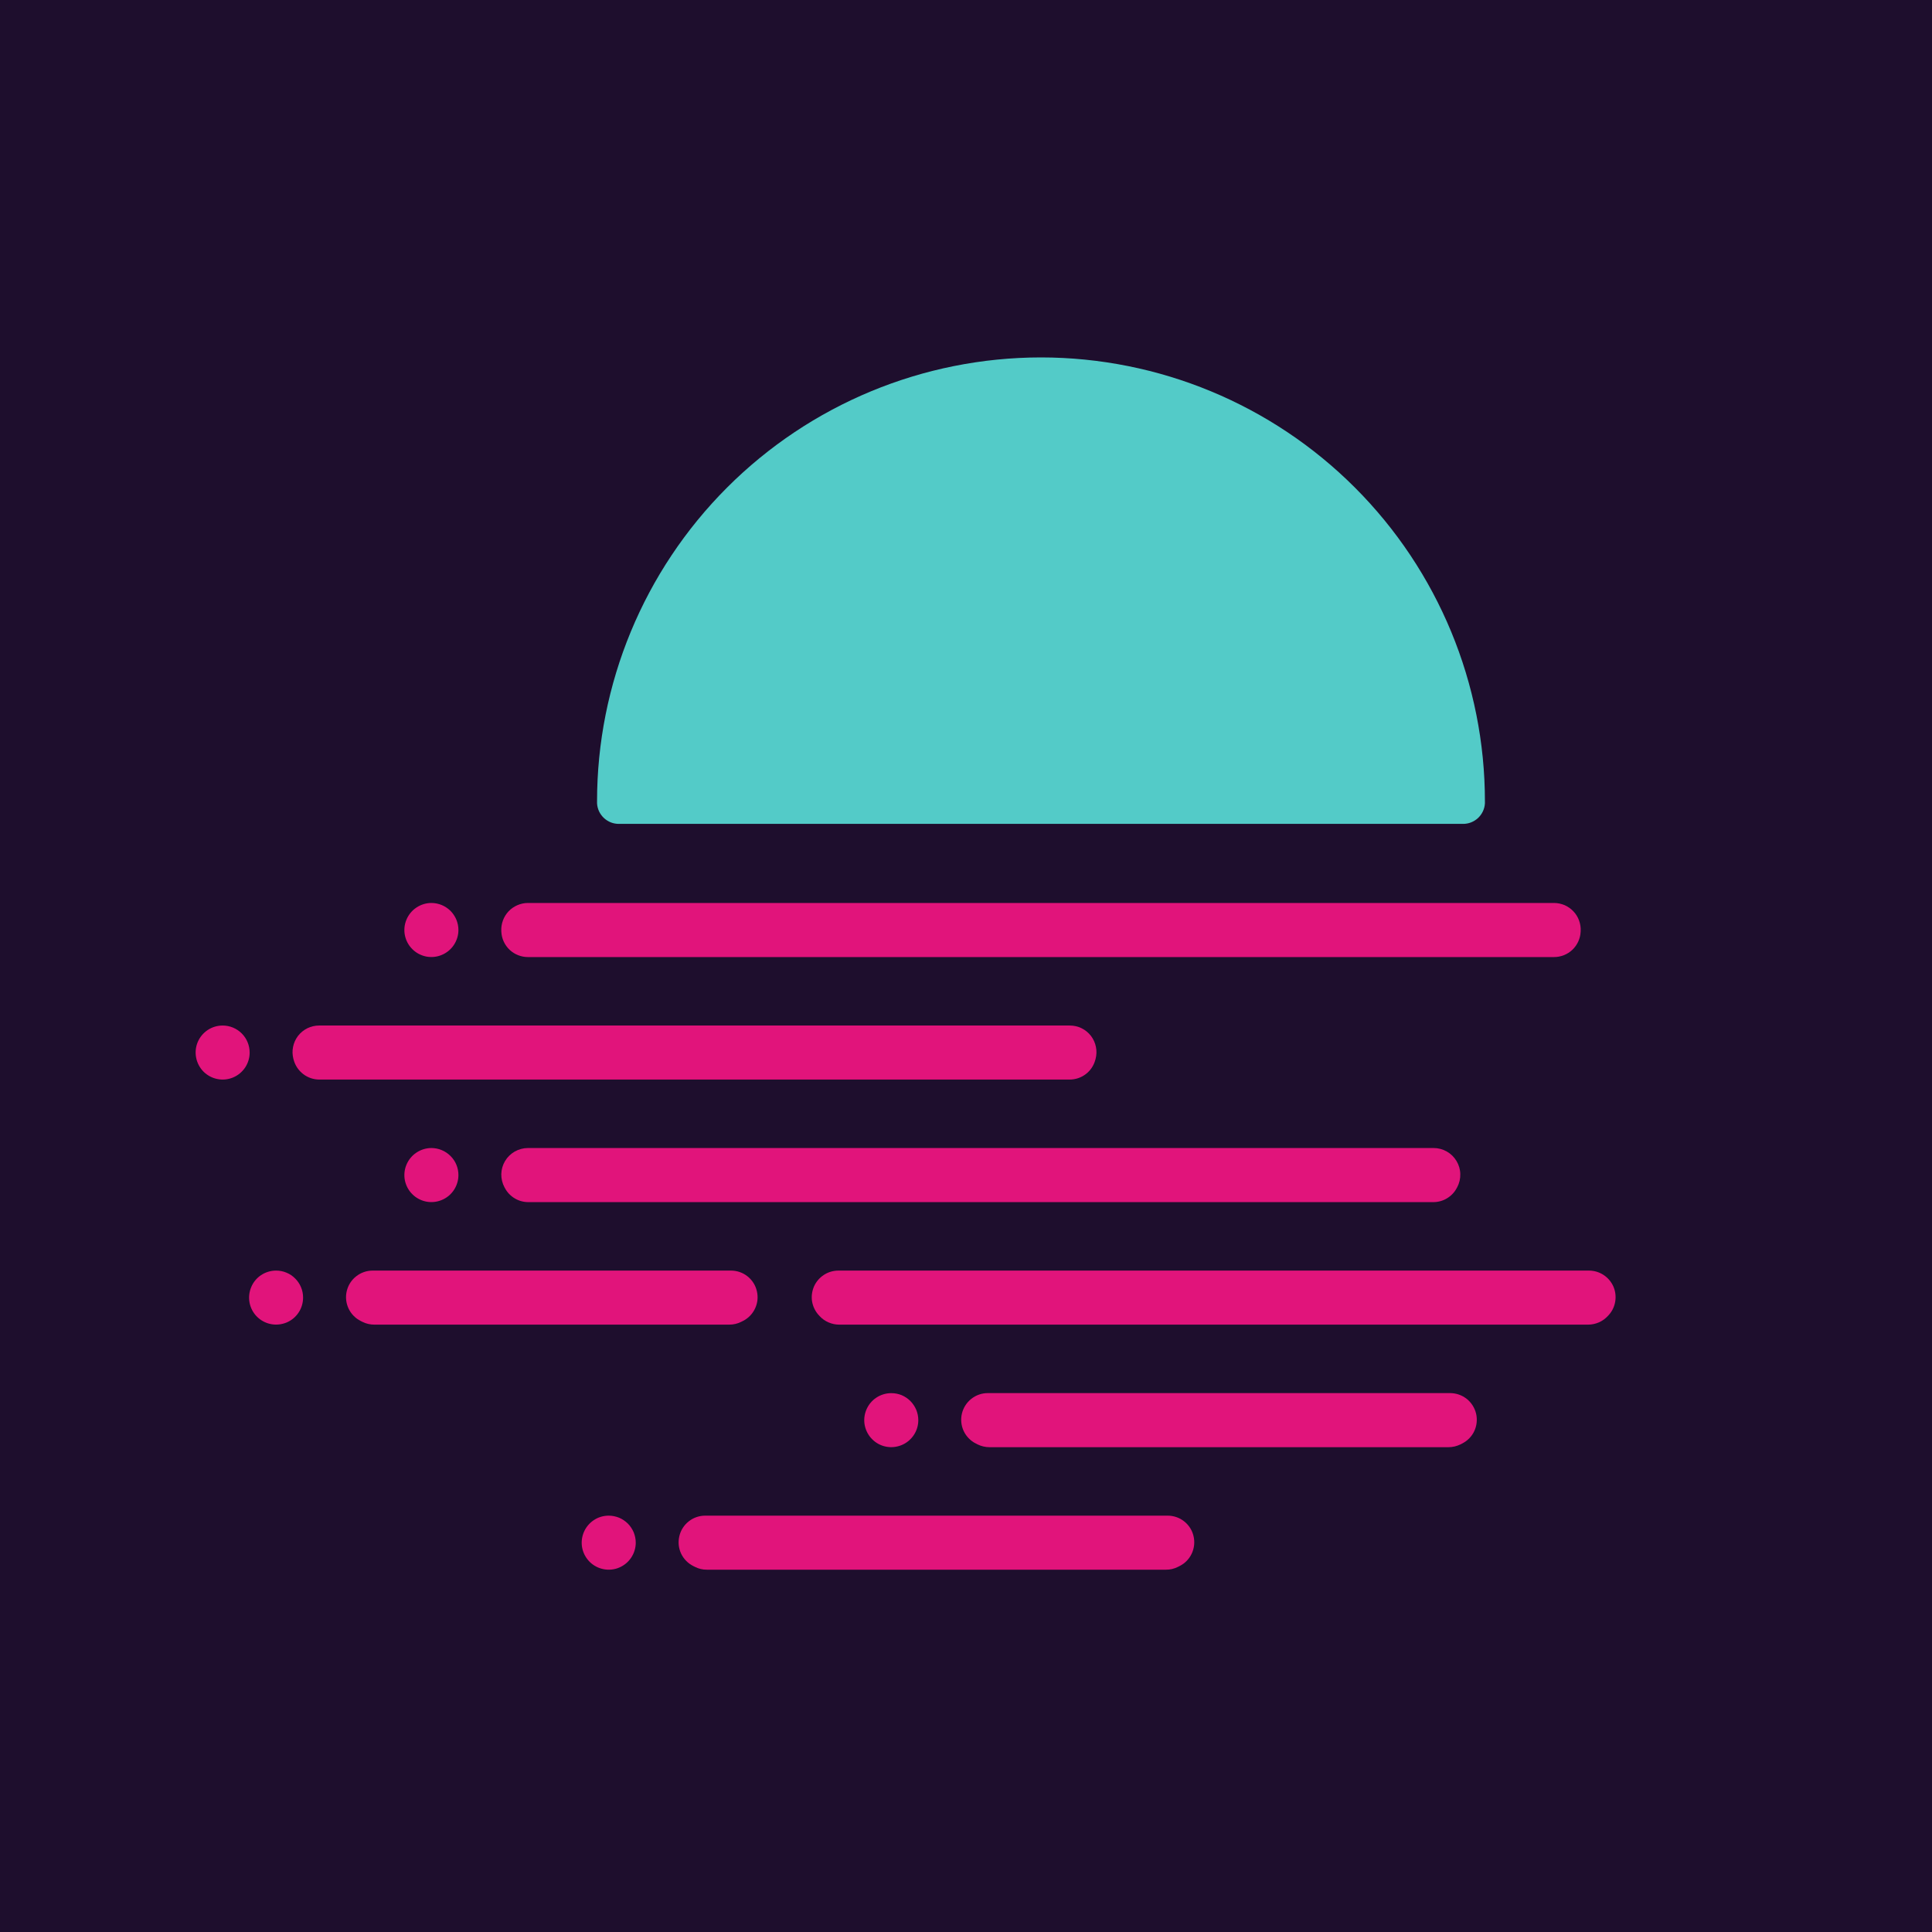
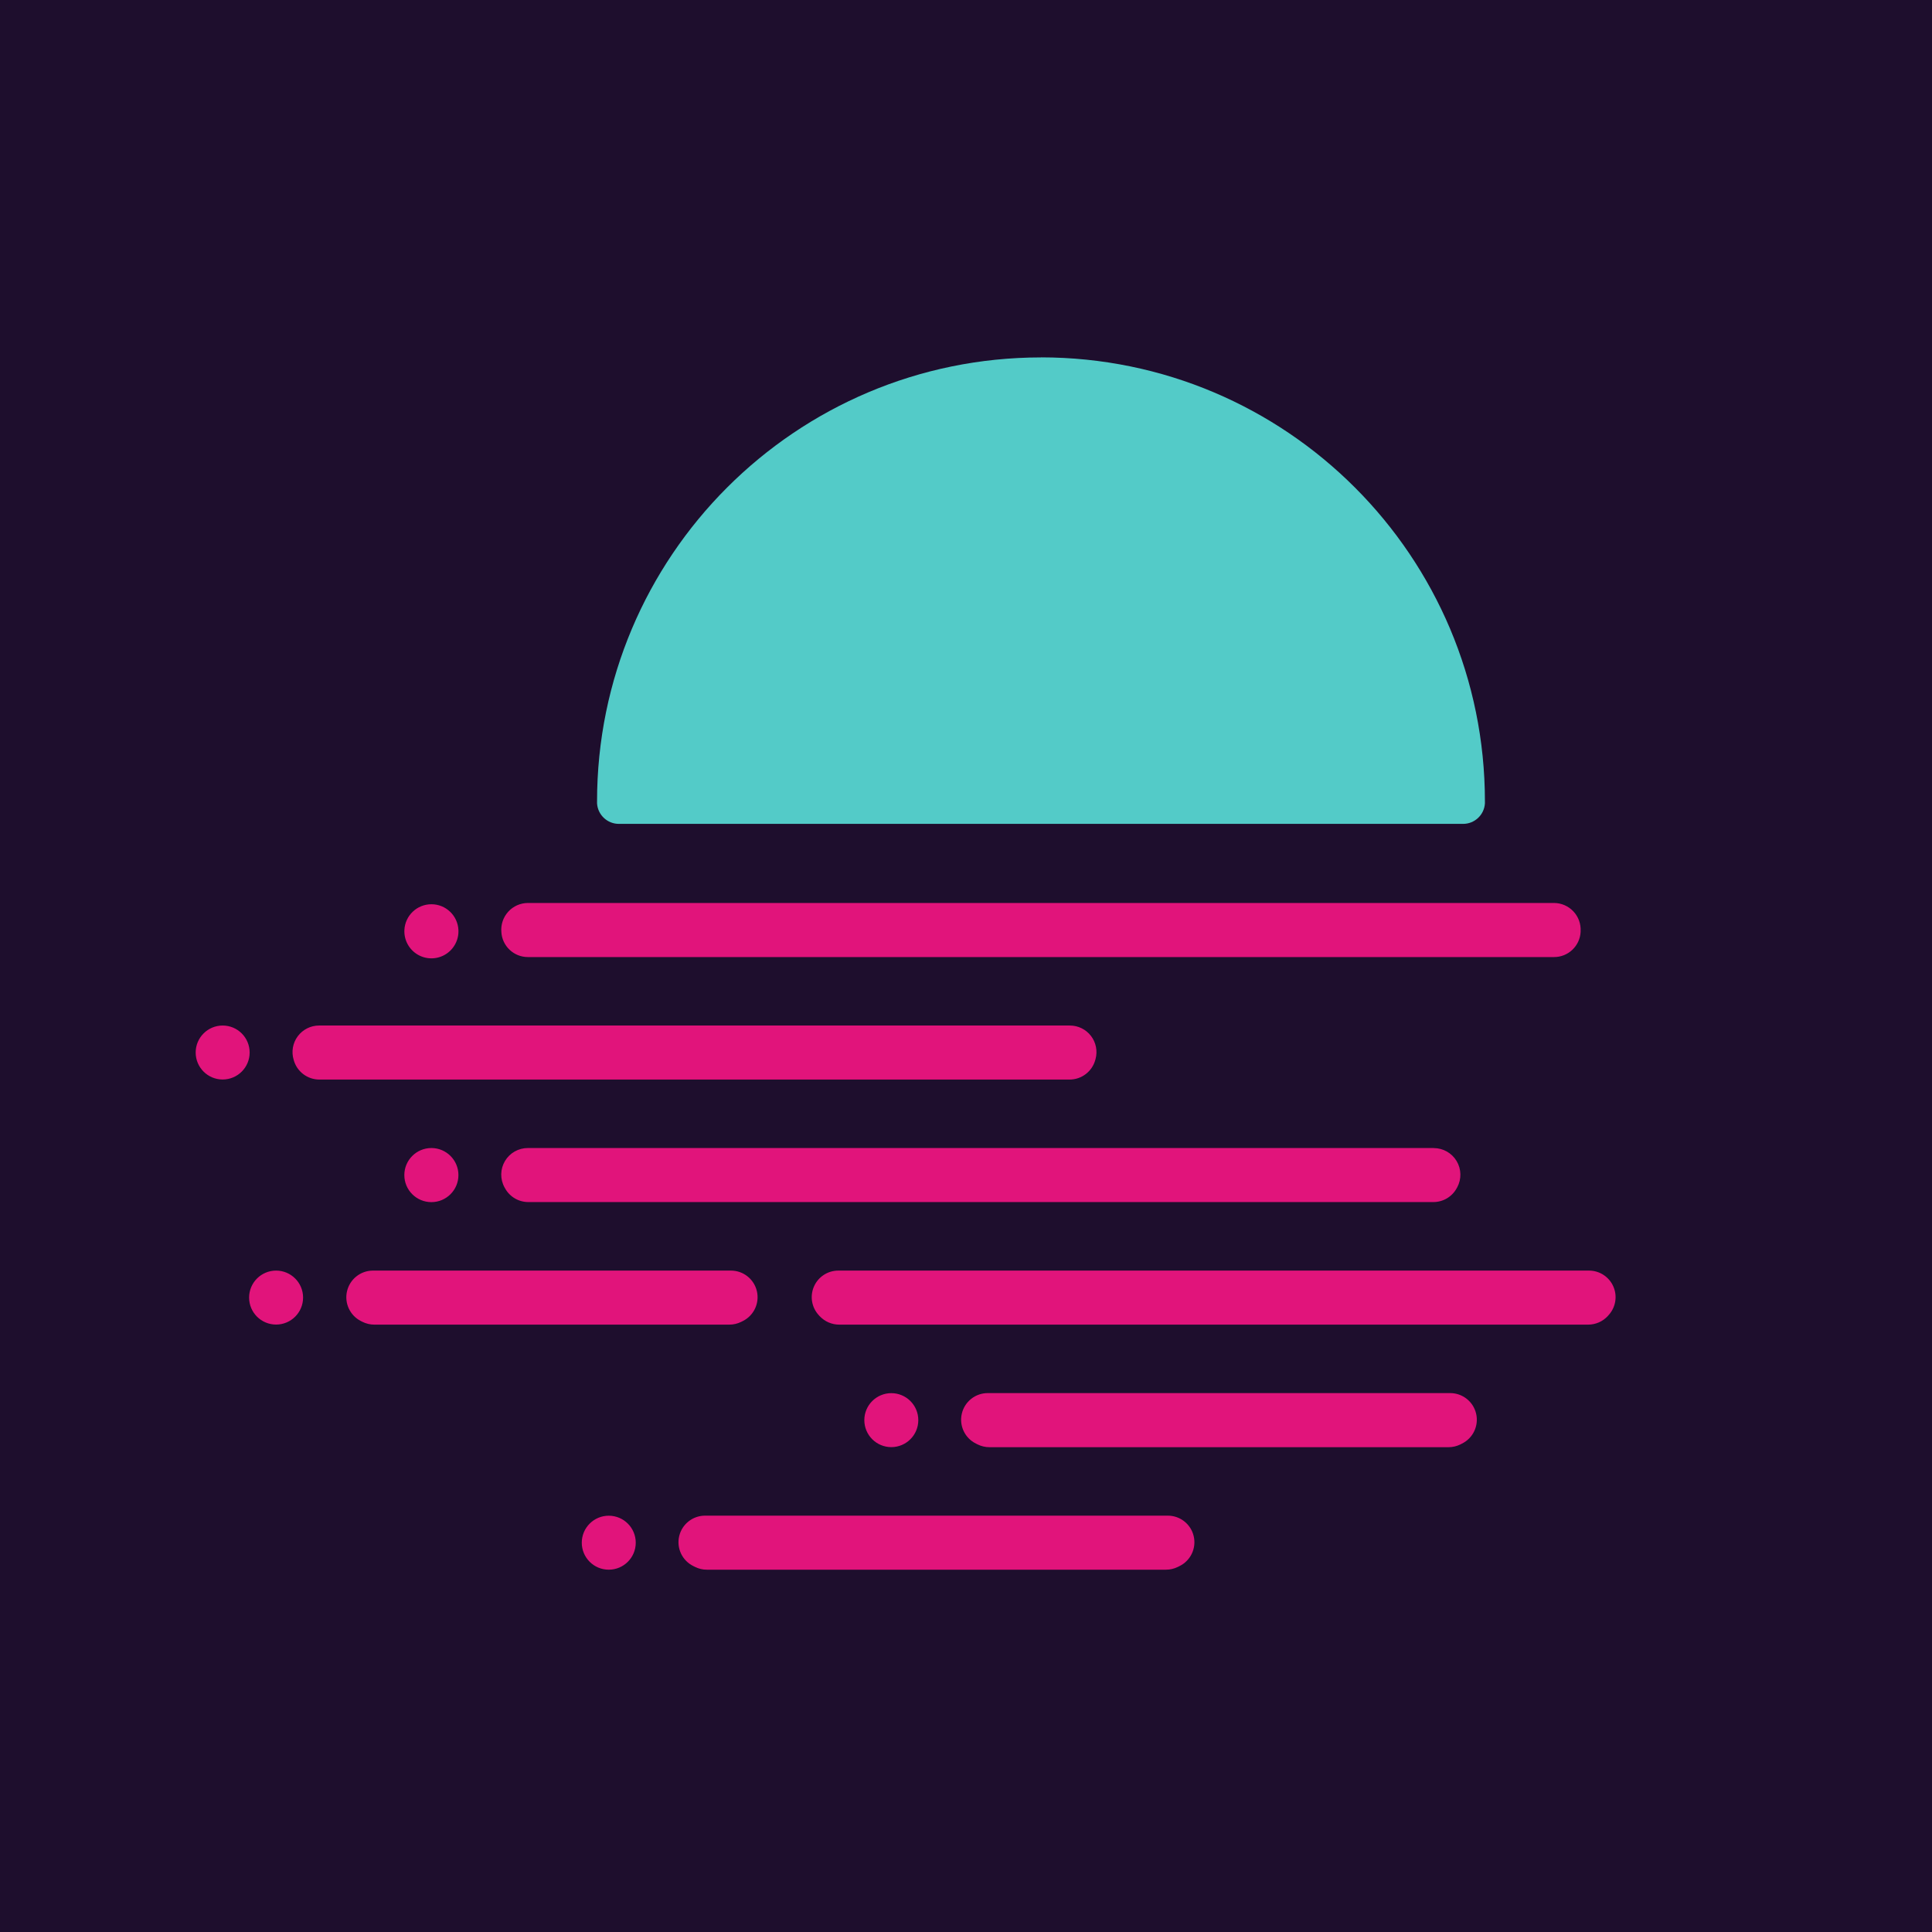
- <svg xmlns="http://www.w3.org/2000/svg" width="32" height="32" viewBox="0 0 32 32" fill="none">
-   <rect width="32" height="32" fill="#1E0E2D" />
-   <path d="M17.242 5.92C15.291 5.921 13.421 6.696 12.042 8.076C10.663 9.456 9.888 11.327 9.889 13.278C9.889 13.283 9.889 13.288 9.889 13.293V13.305C9.894 13.398 9.934 13.484 10.002 13.548C10.069 13.611 10.158 13.647 10.251 13.646H24.233C24.325 13.647 24.414 13.611 24.482 13.548C24.549 13.484 24.59 13.398 24.595 13.305L24.595 13.293C24.595 13.288 24.595 13.283 24.595 13.278C24.596 11.327 23.821 9.456 22.442 8.076C21.063 6.696 19.193 5.921 17.242 5.92Z" fill="#53CBC8" />
-   <path d="M5.02 21.492C5.02 21.581 4.994 21.668 4.945 21.741C4.896 21.815 4.826 21.872 4.744 21.906C4.662 21.939 4.572 21.948 4.486 21.931C4.399 21.914 4.319 21.871 4.256 21.808C4.194 21.746 4.151 21.666 4.134 21.579C4.117 21.493 4.126 21.403 4.16 21.321C4.193 21.239 4.251 21.169 4.324 21.12C4.398 21.071 4.484 21.045 4.573 21.045C4.632 21.045 4.69 21.056 4.744 21.079C4.799 21.101 4.848 21.134 4.889 21.176C4.931 21.218 4.964 21.267 4.986 21.321C5.009 21.375 5.02 21.434 5.02 21.492Z" fill="#E1147B" />
-   <path d="M23.747 19.015H8.744C8.668 19.015 8.593 19.035 8.526 19.073C8.46 19.111 8.404 19.165 8.365 19.231C8.326 19.296 8.305 19.371 8.303 19.447C8.302 19.523 8.32 19.599 8.356 19.666C8.359 19.671 8.361 19.675 8.364 19.68C8.401 19.75 8.457 19.808 8.526 19.849C8.594 19.89 8.672 19.911 8.751 19.911H23.739C23.819 19.911 23.897 19.89 23.965 19.849C24.034 19.808 24.09 19.75 24.127 19.68L24.135 19.666C24.171 19.599 24.189 19.523 24.187 19.447C24.186 19.371 24.164 19.296 24.125 19.231C24.086 19.165 24.031 19.111 23.964 19.073C23.898 19.035 23.823 19.015 23.747 19.015Z" fill="#E1147B" />
-   <path d="M25.74 14.956H8.743C8.683 14.956 8.624 14.969 8.569 14.993C8.514 15.017 8.464 15.051 8.423 15.095C8.382 15.139 8.35 15.19 8.33 15.246C8.309 15.303 8.3 15.363 8.303 15.423C8.303 15.427 8.303 15.432 8.304 15.437C8.31 15.549 8.36 15.655 8.441 15.732C8.523 15.809 8.632 15.852 8.744 15.852H25.74C25.852 15.852 25.961 15.809 26.043 15.732C26.124 15.655 26.174 15.549 26.18 15.437C26.18 15.432 26.18 15.427 26.181 15.423C26.184 15.363 26.175 15.303 26.154 15.246C26.134 15.19 26.102 15.138 26.061 15.095C26.019 15.051 25.97 15.016 25.915 14.992C25.859 14.969 25.8 14.956 25.74 14.956Z" fill="#E1147B" />
-   <path d="M19.34 25.104H11.681C11.581 25.104 11.485 25.137 11.407 25.199C11.329 25.261 11.274 25.347 11.252 25.444C11.229 25.541 11.239 25.642 11.281 25.732C11.324 25.822 11.395 25.895 11.484 25.939L11.512 25.953C11.573 25.984 11.64 26 11.709 25.999H19.312C19.38 26 19.448 25.984 19.509 25.953L19.537 25.939C19.626 25.895 19.697 25.822 19.739 25.732C19.781 25.642 19.792 25.541 19.769 25.444C19.747 25.347 19.692 25.261 19.614 25.199C19.536 25.137 19.44 25.104 19.34 25.104Z" fill="#E1147B" />
-   <path d="M24.02 23.074H16.361C16.261 23.074 16.165 23.108 16.087 23.17C16.009 23.232 15.955 23.318 15.932 23.414C15.909 23.511 15.92 23.613 15.962 23.703C16.004 23.792 16.076 23.866 16.164 23.91L16.192 23.924C16.253 23.954 16.321 23.97 16.389 23.97H23.992C24.06 23.97 24.128 23.954 24.189 23.924L24.216 23.91C24.305 23.866 24.377 23.793 24.419 23.703C24.461 23.613 24.471 23.511 24.449 23.415C24.426 23.318 24.371 23.232 24.294 23.17C24.216 23.108 24.12 23.075 24.02 23.074Z" fill="#E1147B" />
-   <path d="M13.576 21.799L13.563 21.785C13.505 21.723 13.466 21.644 13.451 21.559C13.437 21.475 13.448 21.388 13.482 21.309C13.516 21.231 13.573 21.164 13.645 21.117C13.716 21.07 13.8 21.045 13.886 21.045H26.318C26.404 21.045 26.488 21.07 26.56 21.117C26.632 21.164 26.688 21.231 26.723 21.309C26.757 21.388 26.767 21.475 26.753 21.559C26.739 21.644 26.7 21.723 26.642 21.785L26.629 21.799C26.587 21.844 26.537 21.879 26.482 21.903C26.426 21.927 26.366 21.94 26.305 21.94H13.899C13.838 21.94 13.778 21.927 13.723 21.903C13.667 21.879 13.617 21.844 13.576 21.799Z" fill="#E1147B" />
-   <path d="M6.171 21.045H12.108C12.207 21.045 12.303 21.078 12.381 21.14C12.459 21.202 12.514 21.288 12.536 21.385C12.559 21.482 12.549 21.583 12.506 21.673C12.464 21.763 12.393 21.836 12.304 21.88L12.276 21.894C12.215 21.925 12.148 21.94 12.08 21.94H6.2C6.132 21.94 6.064 21.925 6.003 21.894L5.975 21.88C5.887 21.836 5.815 21.763 5.773 21.673C5.731 21.583 5.72 21.482 5.743 21.385C5.766 21.288 5.82 21.202 5.898 21.141C5.976 21.079 6.072 21.045 6.171 21.045Z" fill="#E1147B" />
-   <path d="M7.593 15.404C7.593 15.492 7.566 15.579 7.517 15.652C7.468 15.726 7.398 15.783 7.316 15.817C7.235 15.851 7.145 15.86 7.058 15.843C6.971 15.825 6.891 15.783 6.829 15.72C6.766 15.658 6.724 15.578 6.706 15.491C6.689 15.404 6.698 15.314 6.732 15.233C6.766 15.151 6.823 15.081 6.897 15.032C6.97 14.983 7.057 14.956 7.145 14.956C7.204 14.956 7.262 14.968 7.316 14.99C7.371 15.013 7.42 15.046 7.462 15.087C7.503 15.129 7.536 15.178 7.559 15.233C7.581 15.287 7.593 15.345 7.593 15.404Z" fill="#E1147B" />
-   <path d="M18.142 17.554C18.143 17.55 18.145 17.545 18.146 17.541C18.163 17.475 18.166 17.407 18.152 17.34C18.139 17.274 18.111 17.212 18.07 17.158C18.029 17.105 17.976 17.061 17.915 17.031C17.854 17.001 17.788 16.986 17.72 16.986H5.286C5.219 16.986 5.152 17.001 5.091 17.031C5.03 17.061 4.978 17.104 4.936 17.158C4.895 17.212 4.867 17.274 4.854 17.34C4.84 17.407 4.843 17.475 4.86 17.541C4.861 17.545 4.863 17.55 4.864 17.554C4.889 17.648 4.945 17.731 5.022 17.79C5.098 17.849 5.193 17.881 5.29 17.881H17.716C17.814 17.881 17.908 17.849 17.985 17.79C18.062 17.731 18.117 17.648 18.142 17.554Z" fill="#E1147B" />
-   <path d="M4.135 17.434C4.135 17.522 4.109 17.608 4.06 17.682C4.01 17.756 3.941 17.813 3.859 17.847C3.777 17.881 3.687 17.89 3.6 17.872C3.513 17.855 3.434 17.812 3.371 17.75C3.309 17.687 3.266 17.607 3.249 17.52C3.232 17.434 3.24 17.344 3.274 17.262C3.308 17.18 3.366 17.11 3.439 17.061C3.513 17.012 3.599 16.986 3.688 16.986C3.806 16.986 3.92 17.033 4.004 17.117C4.088 17.201 4.135 17.315 4.135 17.434Z" fill="#E1147B" />
-   <path d="M7.593 19.463C7.593 19.552 7.566 19.638 7.517 19.712C7.468 19.785 7.398 19.843 7.316 19.876C7.235 19.91 7.145 19.919 7.058 19.902C6.971 19.884 6.891 19.842 6.829 19.779C6.766 19.717 6.724 19.637 6.706 19.55C6.689 19.463 6.698 19.373 6.732 19.292C6.766 19.21 6.823 19.14 6.897 19.091C6.97 19.042 7.057 19.015 7.145 19.015C7.264 19.015 7.378 19.063 7.462 19.147C7.546 19.23 7.593 19.344 7.593 19.463Z" fill="#E1147B" />
-   <path d="M15.21 23.522C15.21 23.611 15.184 23.697 15.134 23.771C15.085 23.844 15.015 23.902 14.934 23.935C14.852 23.969 14.762 23.978 14.675 23.961C14.588 23.944 14.508 23.901 14.446 23.838C14.383 23.776 14.341 23.696 14.323 23.609C14.306 23.522 14.315 23.433 14.349 23.351C14.383 23.269 14.44 23.199 14.514 23.15C14.587 23.101 14.674 23.075 14.762 23.075C14.821 23.075 14.879 23.086 14.934 23.108C14.988 23.131 15.037 23.164 15.079 23.206C15.12 23.247 15.153 23.297 15.176 23.351C15.198 23.405 15.21 23.463 15.21 23.522Z" fill="#E1147B" />
-   <path d="M10.53 25.552C10.53 25.64 10.503 25.727 10.454 25.8C10.405 25.874 10.335 25.931 10.253 25.965C10.172 25.999 10.082 26.008 9.995 25.99C9.908 25.973 9.828 25.93 9.766 25.868C9.703 25.805 9.661 25.726 9.643 25.639C9.626 25.552 9.635 25.462 9.669 25.38C9.703 25.298 9.76 25.229 9.834 25.179C9.907 25.13 9.994 25.104 10.082 25.104C10.141 25.104 10.199 25.116 10.254 25.138C10.308 25.161 10.357 25.194 10.399 25.235C10.44 25.277 10.473 25.326 10.496 25.38C10.518 25.435 10.53 25.493 10.53 25.552Z" fill="#E1147B" />
+ <svg xmlns="http://www.w3.org/2000/svg" width="32" height="32" fill="none" viewBox="0 0 32 32">
+   <path fill="#1E0E2D" d="M0 0h32v32H0z" />
+   <path fill="#53CBC8" d="M17.242 5.92a7.356 7.356 0 0 0-7.353 7.358v.027a.362.362 0 0 0 .362.341h13.982a.362.362 0 0 0 .362-.34v-.029a7.356 7.356 0 0 0-7.353-7.358Z" />
+   <path fill="#E1147B" d="M5.02 21.492a.447.447 0 1 1-.894 0 .447.447 0 0 1 .894 0Zm18.727-2.477H8.744a.44.44 0 0 0-.388.651l.008.014a.44.44 0 0 0 .387.23H23.74a.44.44 0 0 0 .388-.23l.008-.014a.441.441 0 0 0-.388-.65Zm1.993-4.059H8.743a.443.443 0 0 0-.439.48.44.44 0 0 0 .44.416H25.74a.44.44 0 0 0 .44-.415v-.014a.443.443 0 0 0-.44-.467Zm-6.4 10.148h-7.66a.44.44 0 0 0-.196.835l.028.014c.061.03.128.047.197.046h7.603a.44.44 0 0 0 .197-.046l.028-.014a.44.44 0 0 0-.196-.835Zm4.68-2.03h-7.66a.441.441 0 0 0-.196.836l.028.014a.44.44 0 0 0 .197.046h7.603a.44.44 0 0 0 .197-.046l.027-.014a.441.441 0 0 0-.196-.836ZM13.576 21.8l-.013-.015a.44.44 0 0 1 .323-.74h12.432a.44.44 0 0 1 .323.74l-.012.014a.443.443 0 0 1-.324.141H13.9a.442.442 0 0 1-.323-.14Zm-7.405-.755h5.937a.441.441 0 0 1 .197.835l-.028.014a.439.439 0 0 1-.197.046H6.2a.44.44 0 0 1-.196-.046l-.028-.014a.442.442 0 0 1 .195-.835Zm1.422-5.641a.448.448 0 1 1-.895 0 .448.448 0 0 1 .895 0Zm10.549 2.15.004-.014a.44.44 0 0 0-.426-.554H5.286a.44.44 0 0 0-.422.568.441.441 0 0 0 .426.327h12.426a.442.442 0 0 0 .426-.327Zm-14.007-.121a.447.447 0 1 1-.894 0 .447.447 0 0 1 .894 0Zm3.458 2.03a.448.448 0 1 1-.896 0 .448.448 0 0 1 .896 0Zm7.617 4.059a.447.447 0 1 1-.894 0 .447.447 0 0 1 .894 0Zm-4.68 2.03a.447.447 0 1 1-.894 0 .447.447 0 0 1 .894 0Z" />
</svg>
